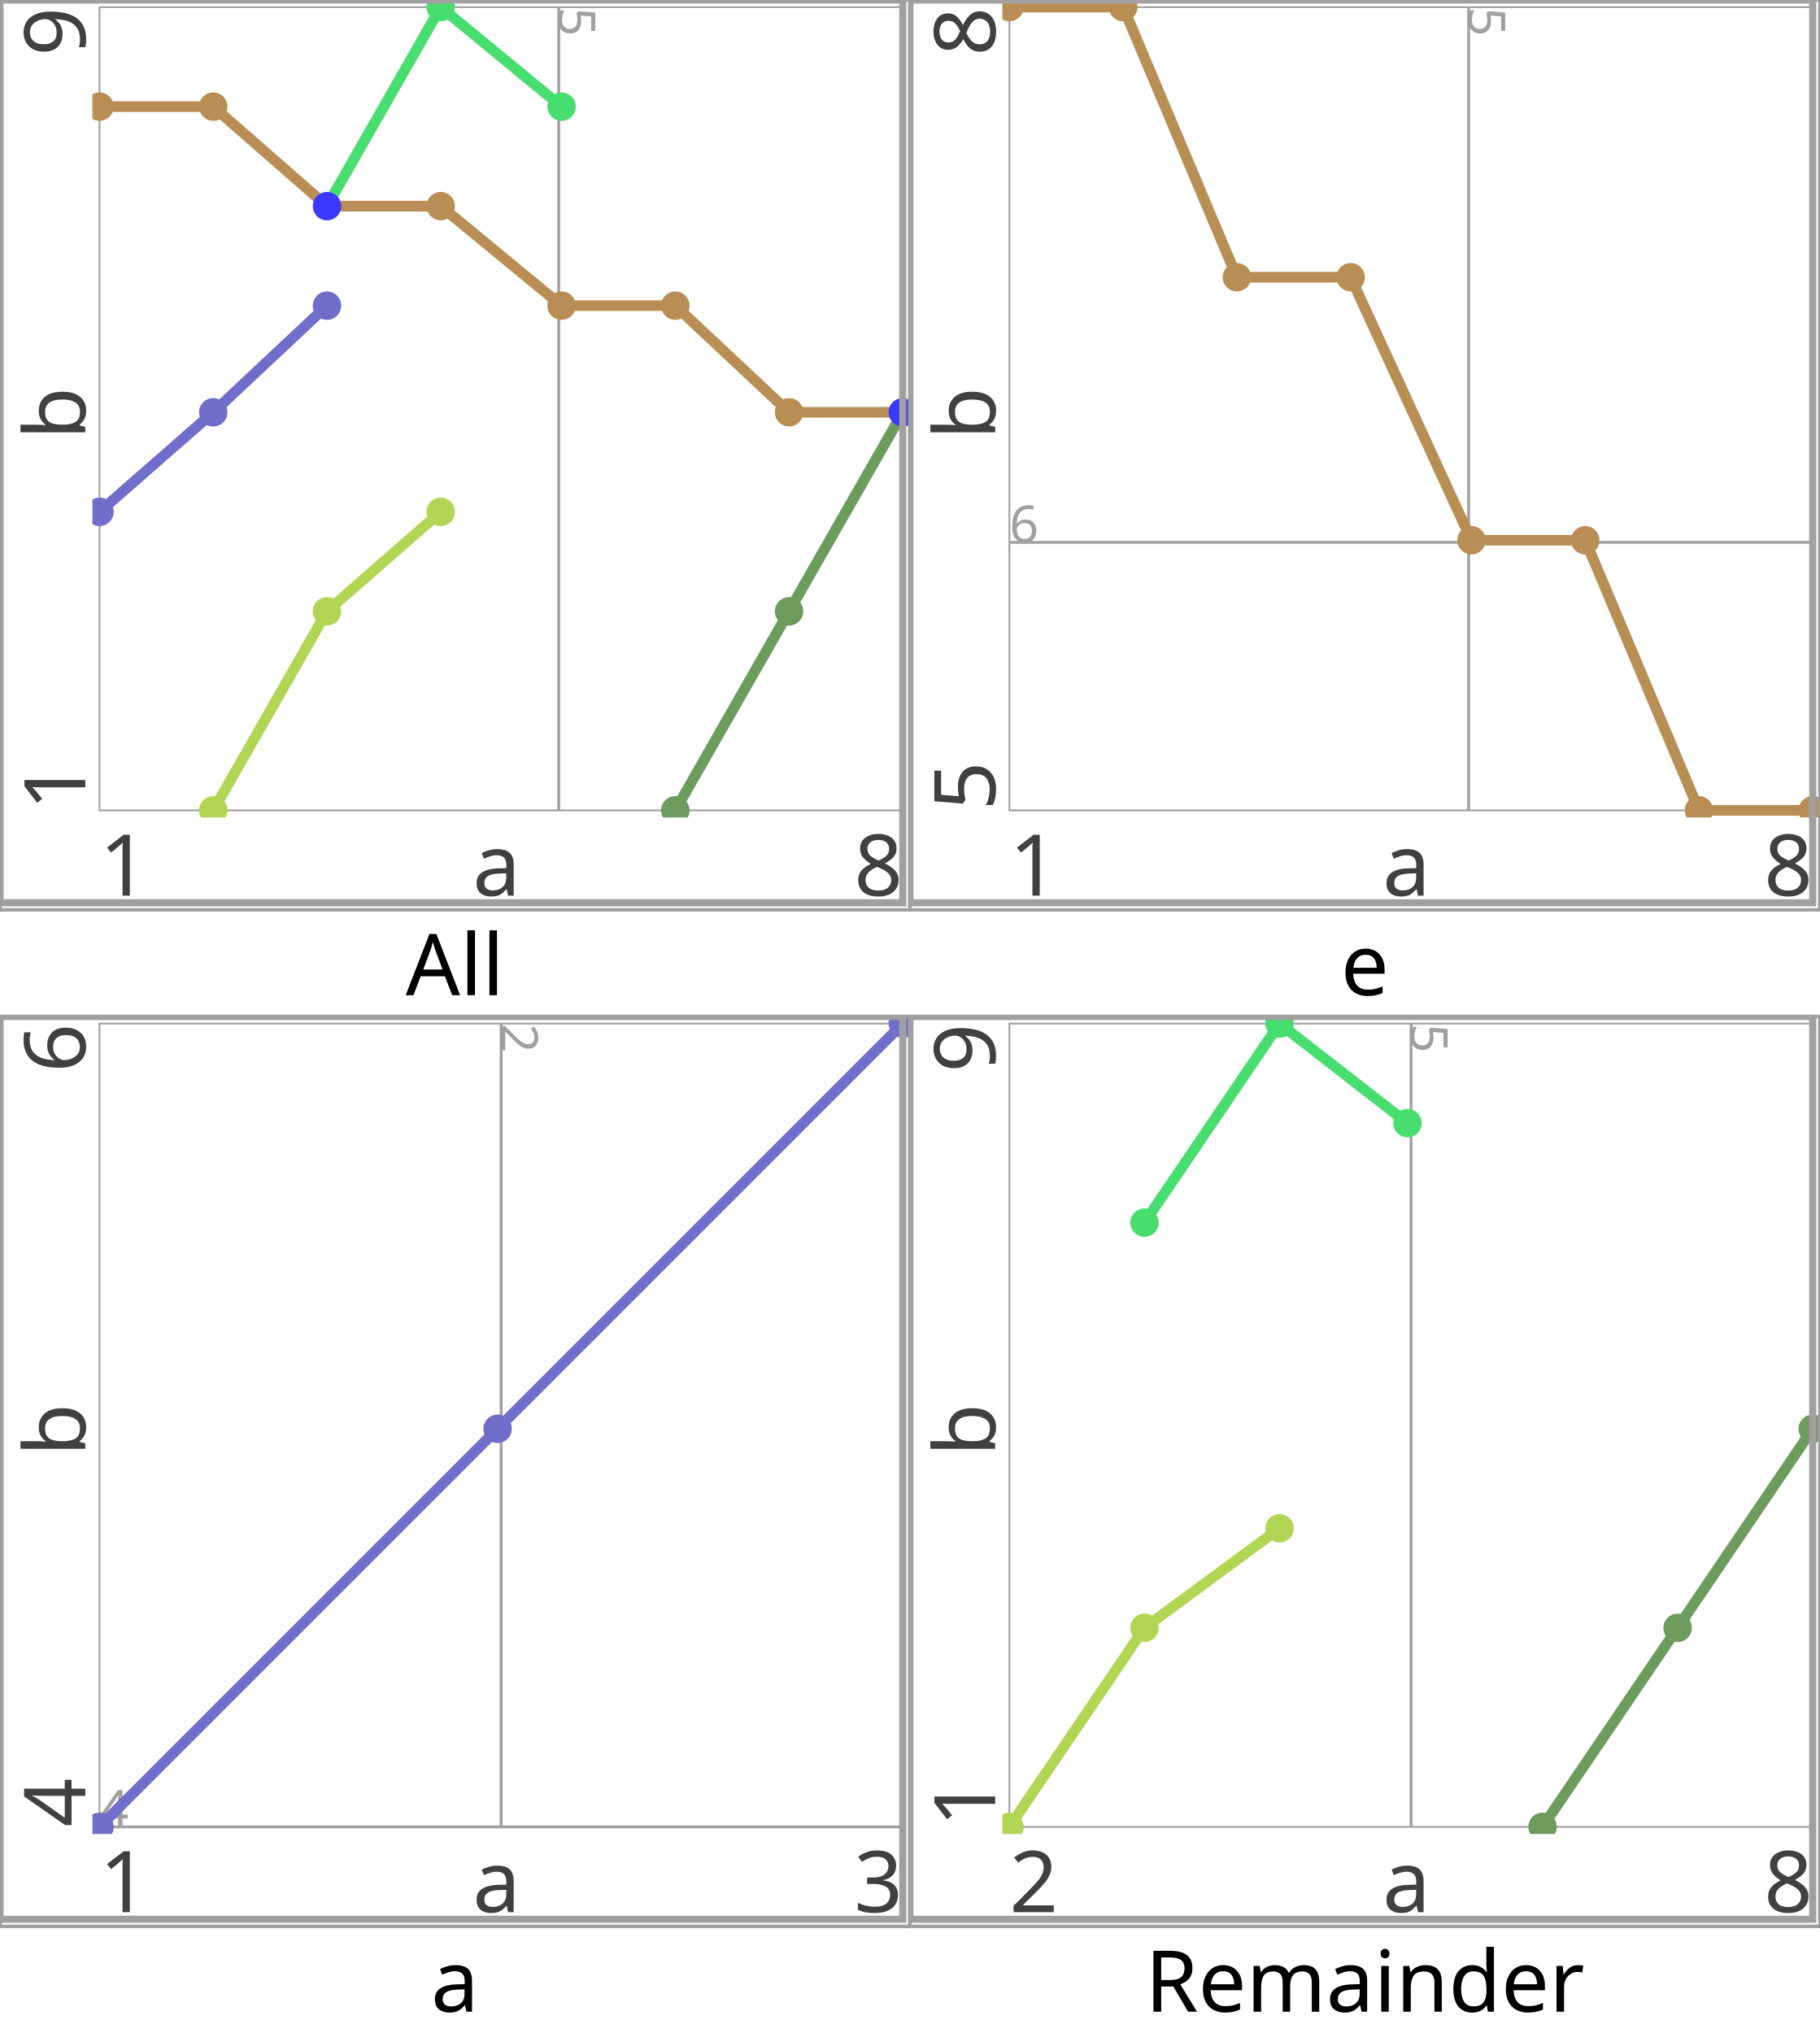
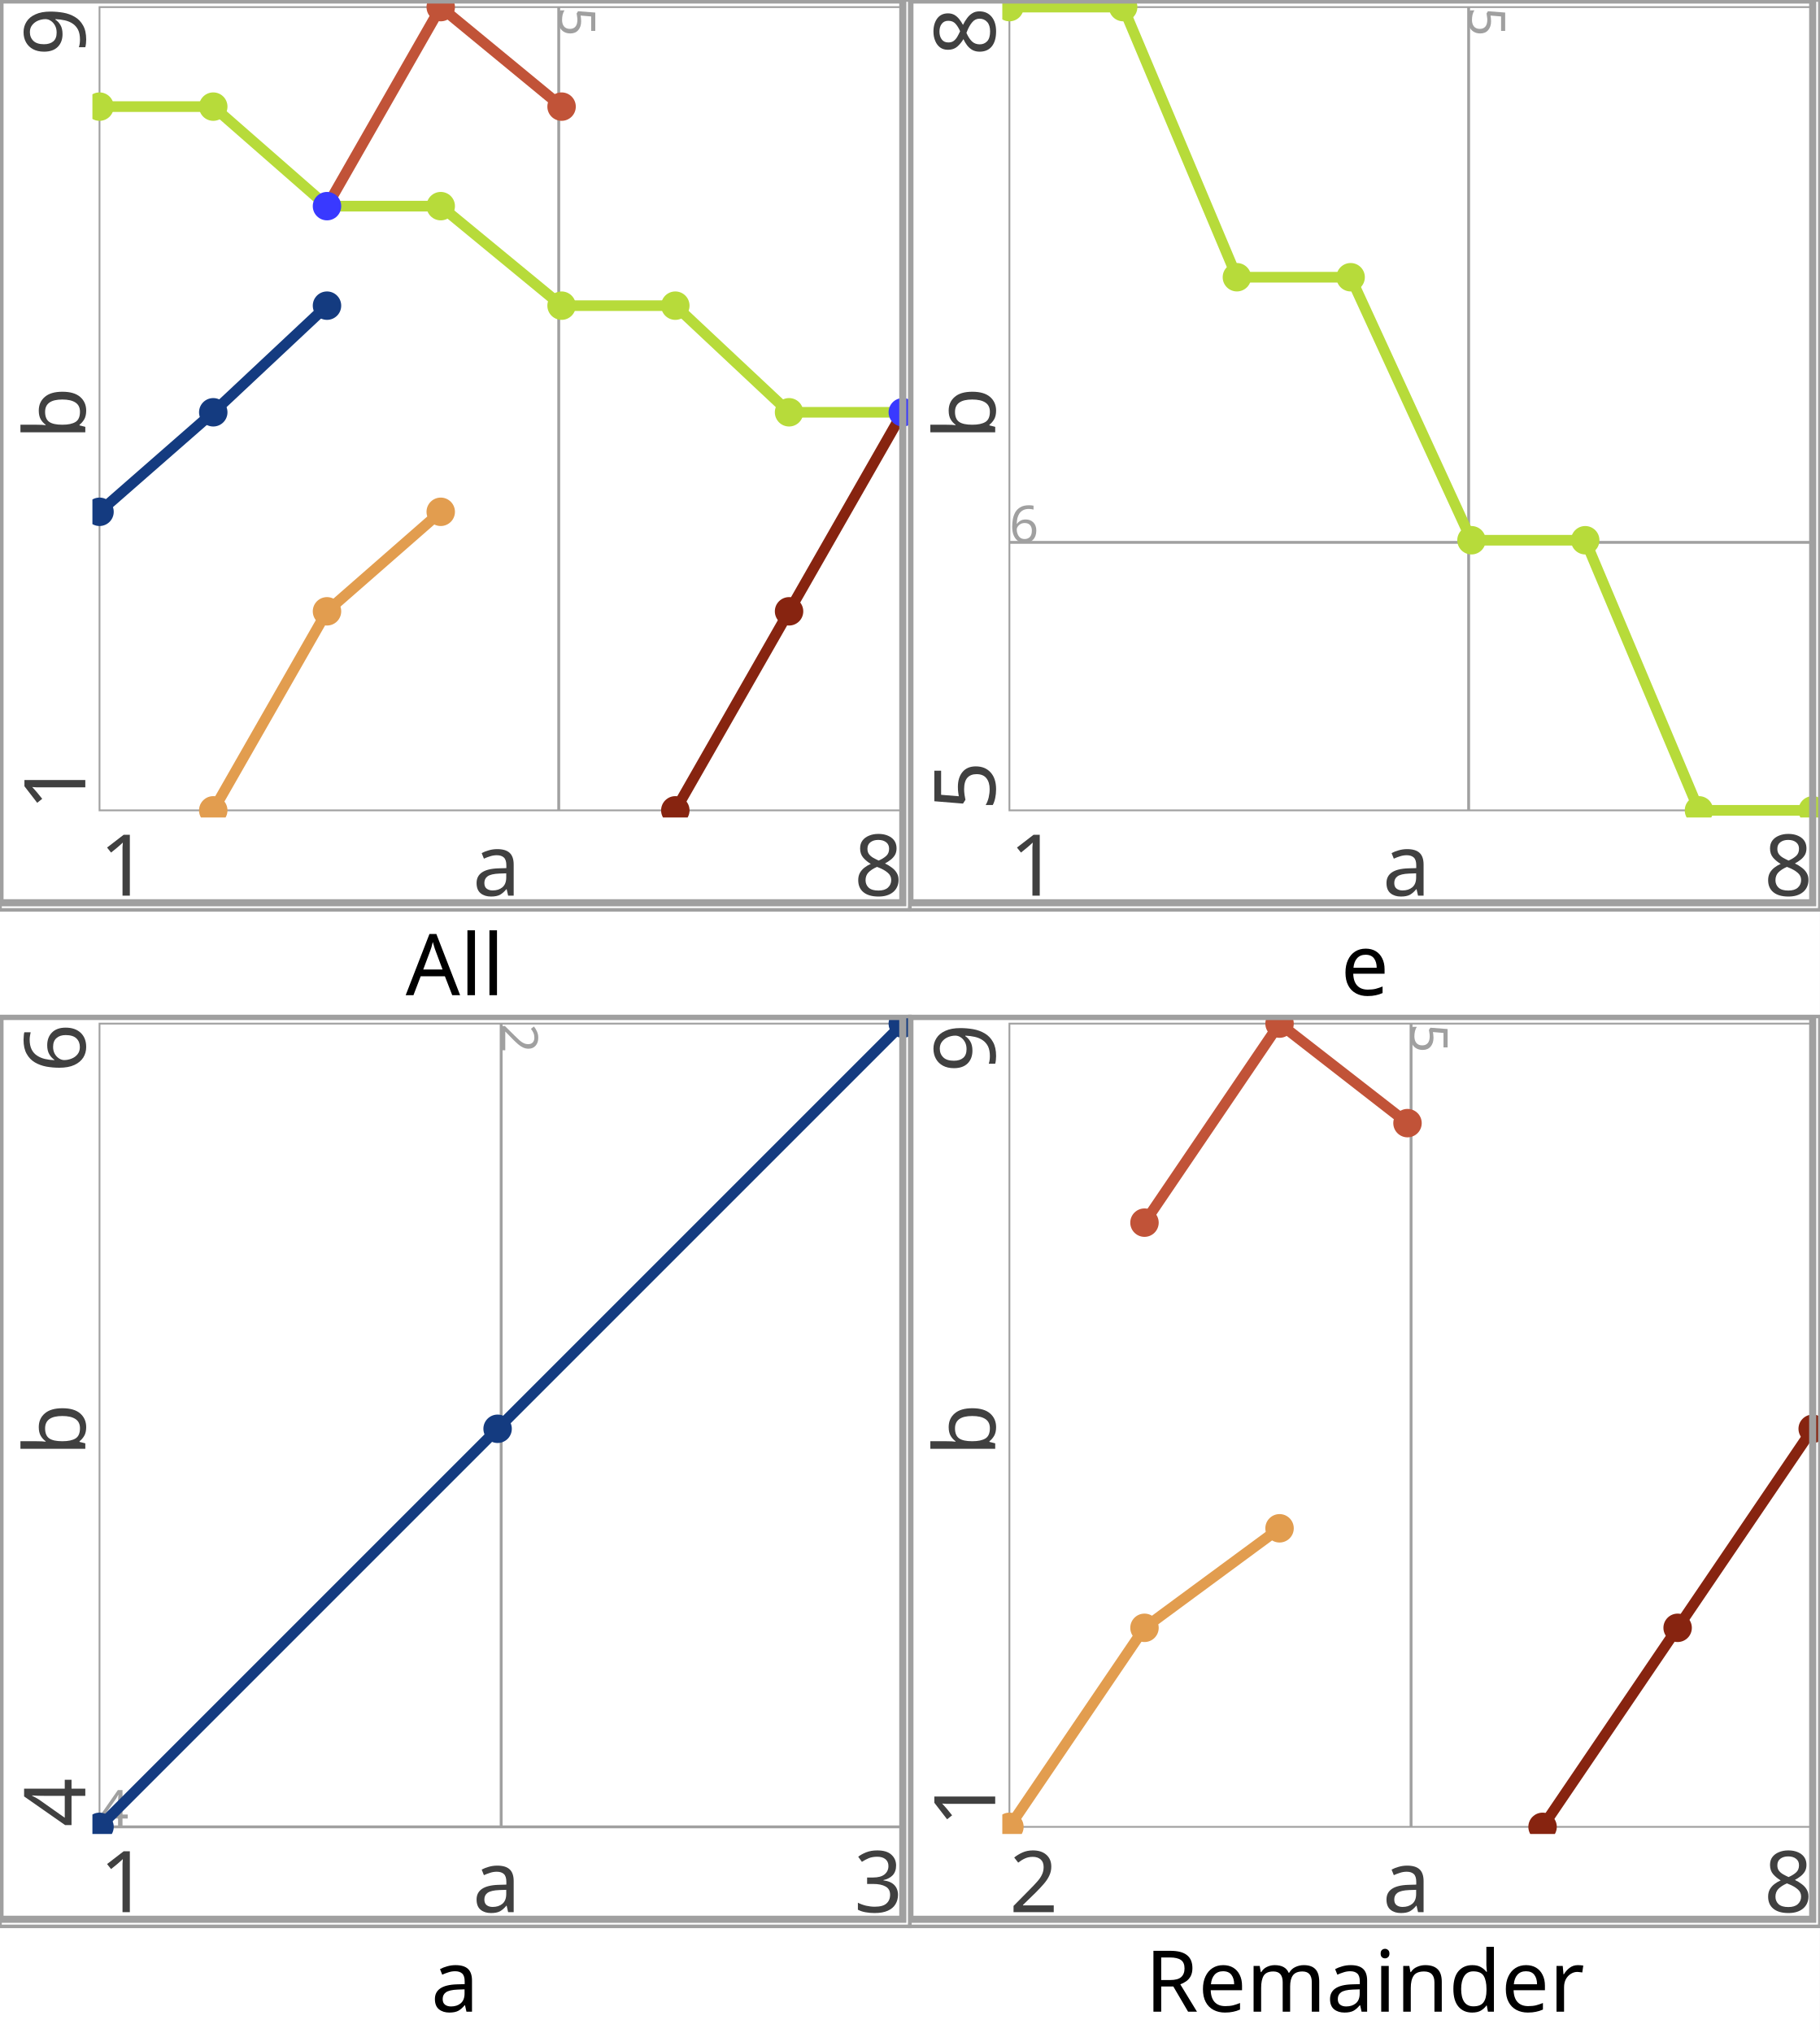
<svg xmlns="http://www.w3.org/2000/svg" id="smallp_TESTID" x="0" y="0" width="256" height="286" font-family="'Noto Sans', sans-serif">
  <rect width="256" height="286" x="0" y="0" fill="#ffffff" />
  <g transform="translate(0,0)">
    <svg id="xyp_TESTID" x="0" y="0" width="128" height="128" font-family="'Noto Sans', sans-serif">
      <defs>
        <clipPath id="plotClip-TESTID">
          <rect x="13" y="0" width="115" height="115" />
        </clipPath>
      </defs>
      <style> .circle-group-TESTID circle { r: 2.0px; } </style>
      <rect x="0" y="0" width="128" height="128" fill="#ffffff" stroke="#ffffff" />
      <text x="14" text-anchor="start" y="126" font-family="'Noto Sans', sans-serif" fill="#404040" font-size="12px">1</text>
      <text x="69.864" text-anchor="middle" y="126" font-family="'Noto Sans', sans-serif" fill="#404040" font-size="12px">a</text>
      <text x="127" text-anchor="end" y="126" font-family="'Noto Sans', sans-serif" fill="#404040" font-size="12px">8</text>
      <text x="12" text-anchor="start" y="114" font-family="'Noto Sans', sans-serif" fill="#404040" font-size="12px" transform="rotate(270,12,114)">1</text>
      <text x="12" text-anchor="middle" y="58.136" font-family="'Noto Sans', sans-serif" fill="#404040" font-size="12px" transform="rotate(270,12,58.136)">b</text>
      <text x="12" text-anchor="end" y="1" font-family="'Noto Sans', sans-serif" fill="#404040" font-size="12px" transform="rotate(270,12,1)">9</text>
      <line x1="78.6" y1="1" x2="78.6" y2="114" stroke="#a0a0a0" stroke-width="0.4" />
      <text x="78.6" text-anchor="start" y="1" font-family="'Noto Sans', sans-serif" fill="#a0a0a0" font-size="7.2px" transform="rotate(90,78.6,1)">5</text>
      <rect x="14" y="1" width="113" height="113" stroke="#a0a0a0" fill="none" stroke-width="0.25" />
      <g fill="none" stroke-width="1.5" stroke-dasharray="none">
-         <path d="M 14 72 L 30 58 L 46 43" stroke="#706ecb" />
-         <path d="M 14 15 L 30 15 L 46 29 L 62 29 L 79 43 L 95 43 L 111 58 L 127 58" stroke="#b98e54" />
-         <path d="M 30 114 L 46 86 L 62 72" stroke="#b1d653" />
-         <path d="M 46 29 L 62 1 L 79 15" stroke="#48de6f" />
-         <path d="M 95 114 L 111 86 L 127 58" stroke="#6c9b5b" />
+         <path d="M 14 72 L 30 58 L 46 43" stroke="#143b80" />
+         <path d="M 14 15 L 30 15 L 46 29 L 62 29 L 79 43 L 95 43 L 111 58 L 127 58" stroke="#b7db3a" />
+         <path d="M 30 114 L 46 86 L 62 72" stroke="#e29d4f" />
+         <path d="M 46 29 L 62 1 L 79 15" stroke="#c15338" />
+         <path d="M 95 114 L 111 86 L 127 58" stroke="#872410" />
      </g>
      <g class="circle-group-TESTID" stroke="none" fill="#3939ff" clip-path="url(#plotClip-TESTID)">
-         <circle cx="111" cy="58" fill="#b98e54" r="2.0" />
-         <circle cx="111" cy="86" fill="#6c9b5b" r="2.0" />
+         <circle cx="111" cy="58" fill="#b7db3a" r="2.0" />
+         <circle cx="111" cy="86" fill="#872410" r="2.0" />
        <circle cx="127" cy="58" fill="#3939ff" r="2.0" />
-         <circle cx="14" cy="15" fill="#b98e54" r="2.0" />
-         <circle cx="14" cy="72" fill="#706ecb" r="2.0" />
-         <circle cx="30" cy="114" fill="#b1d653" r="2.0" />
-         <circle cx="30" cy="15" fill="#b98e54" r="2.0" />
-         <circle cx="30" cy="58" fill="#706ecb" r="2.0" />
+         <circle cx="14" cy="15" fill="#b7db3a" r="2.0" />
+         <circle cx="14" cy="72" fill="#143b80" r="2.0" />
+         <circle cx="30" cy="114" fill="#e29d4f" r="2.0" />
+         <circle cx="30" cy="15" fill="#b7db3a" r="2.0" />
+         <circle cx="30" cy="58" fill="#143b80" r="2.0" />
        <circle cx="46" cy="29" fill="#3939ff" r="2.0" />
-         <circle cx="46" cy="43" fill="#706ecb" r="2.0" />
-         <circle cx="46" cy="86" fill="#b1d653" r="2.0" />
-         <circle cx="62" cy="1" fill="#48de6f" r="2.0" />
-         <circle cx="62" cy="29" fill="#b98e54" r="2.0" />
-         <circle cx="62" cy="72" fill="#b1d653" r="2.0" />
-         <circle cx="79" cy="15" fill="#48de6f" r="2.0" />
-         <circle cx="79" cy="43" fill="#b98e54" r="2.0" />
-         <circle cx="95" cy="114" fill="#6c9b5b" r="2.0" />
-         <circle cx="95" cy="43" fill="#b98e54" r="2.0" />
+         <circle cx="46" cy="43" fill="#143b80" r="2.0" />
+         <circle cx="46" cy="86" fill="#e29d4f" r="2.0" />
+         <circle cx="62" cy="1" fill="#c15338" r="2.0" />
+         <circle cx="62" cy="29" fill="#b7db3a" r="2.0" />
+         <circle cx="62" cy="72" fill="#e29d4f" r="2.0" />
+         <circle cx="79" cy="15" fill="#c15338" r="2.0" />
+         <circle cx="79" cy="43" fill="#b7db3a" r="2.0" />
+         <circle cx="95" cy="114" fill="#872410" r="2.0" />
+         <circle cx="95" cy="43" fill="#b7db3a" r="2.0" />
      </g>
      <rect x="0" y="0" width="127" height="127" fill="none" stroke="#a0a0a0" stroke-width="1" />
    </svg>
  </g>
  <rect width="128" height="128" x="0" y="0" fill="none" stroke="#a0a0a0" stroke-width="0.5" />
  <text x="64.0" text-anchor="middle" y="140" font-family="'Noto Sans', sans-serif" fill="#000000" font-size="12px">All</text>
  <g transform="translate(128,0)">
    <svg id="xyp_TESTID" x="0" y="0" width="128" height="128" font-family="'Noto Sans', sans-serif">
      <defs>
        <clipPath id="plotClip-TESTID">
          <rect x="13" y="0" width="115" height="115" />
        </clipPath>
      </defs>
      <style> .circle-group-TESTID circle { r: 2.0px; } </style>
      <rect x="0" y="0" width="128" height="128" fill="#ffffff" stroke="#ffffff" />
      <text x="14" text-anchor="start" y="126" font-family="'Noto Sans', sans-serif" fill="#404040" font-size="12px">1</text>
      <text x="69.864" text-anchor="middle" y="126" font-family="'Noto Sans', sans-serif" fill="#404040" font-size="12px">a</text>
      <text x="127" text-anchor="end" y="126" font-family="'Noto Sans', sans-serif" fill="#404040" font-size="12px">8</text>
      <text x="12" text-anchor="start" y="114" font-family="'Noto Sans', sans-serif" fill="#404040" font-size="12px" transform="rotate(270,12,114)">5</text>
      <text x="12" text-anchor="middle" y="58.136" font-family="'Noto Sans', sans-serif" fill="#404040" font-size="12px" transform="rotate(270,12,58.136)">b</text>
      <text x="12" text-anchor="end" y="1" font-family="'Noto Sans', sans-serif" fill="#404040" font-size="12px" transform="rotate(270,12,1)">8</text>
      <line x1="78.6" y1="1" x2="78.6" y2="114" stroke="#a0a0a0" stroke-width="0.4" />
      <text x="78.6" text-anchor="start" y="1" font-family="'Noto Sans', sans-serif" fill="#a0a0a0" font-size="7.2px" transform="rotate(90,78.6,1)">5</text>
      <line x1="14" y1="76.3" x2="127" y2="76.3" stroke="#a0a0a0" stroke-width="0.4" />
      <text x="14" text-anchor="start" y="76.3" font-family="'Noto Sans', sans-serif" fill="#a0a0a0" font-size="7.2px">6</text>
      <rect x="14" y="1" width="113" height="113" stroke="#a0a0a0" fill="none" stroke-width="0.25" />
      <g fill="none" stroke-width="1.5" stroke-dasharray="none">
-         <path d="M 14 1 L 30 1 L 46 39 L 62 39 L 79 76 L 95 76 L 111 114 L 127 114" stroke="#b98e54" />
+         <path d="M 14 1 L 30 1 L 46 39 L 62 39 L 79 76 L 95 76 L 111 114 L 127 114" stroke="#b7db3a" />
      </g>
      <g class="circle-group-TESTID" stroke="none" fill="#3939ff" clip-path="url(#plotClip-TESTID)">
-         <circle cx="111" cy="114" fill="#b98e54" r="2.0" />
-         <circle cx="127" cy="114" fill="#b98e54" r="2.0" />
-         <circle cx="14" cy="1" fill="#b98e54" r="2.0" />
-         <circle cx="30" cy="1" fill="#b98e54" r="2.0" />
-         <circle cx="46" cy="39" fill="#b98e54" r="2.0" />
-         <circle cx="62" cy="39" fill="#b98e54" r="2.0" />
-         <circle cx="79" cy="76" fill="#b98e54" r="2.0" />
-         <circle cx="95" cy="76" fill="#b98e54" r="2.0" />
+         <circle cx="111" cy="114" fill="#b7db3a" r="2.0" />
+         <circle cx="127" cy="114" fill="#b7db3a" r="2.0" />
+         <circle cx="14" cy="1" fill="#b7db3a" r="2.0" />
+         <circle cx="30" cy="1" fill="#b7db3a" r="2.0" />
+         <circle cx="46" cy="39" fill="#b7db3a" r="2.0" />
+         <circle cx="62" cy="39" fill="#b7db3a" r="2.0" />
+         <circle cx="79" cy="76" fill="#b7db3a" r="2.0" />
+         <circle cx="95" cy="76" fill="#b7db3a" r="2.0" />
      </g>
      <rect x="0" y="0" width="127" height="127" fill="none" stroke="#a0a0a0" stroke-width="1" />
    </svg>
  </g>
  <rect width="128" height="128" x="128" y="0" fill="none" stroke="#a0a0a0" stroke-width="0.5" />
  <text x="192.0" text-anchor="middle" y="140" font-family="'Noto Sans', sans-serif" fill="#000000" font-size="12px">e</text>
  <g transform="translate(0,143)">
    <svg id="xyp_TESTID" x="0" y="0" width="128" height="128" font-family="'Noto Sans', sans-serif">
      <defs>
        <clipPath id="plotClip-TESTID">
          <rect x="13" y="0" width="115" height="115" />
        </clipPath>
      </defs>
      <style> .circle-group-TESTID circle { r: 2.0px; } </style>
      <rect x="0" y="0" width="128" height="128" fill="#ffffff" stroke="#ffffff" />
      <text x="14" text-anchor="start" y="126" font-family="'Noto Sans', sans-serif" fill="#404040" font-size="12px">1</text>
      <text x="69.864" text-anchor="middle" y="126" font-family="'Noto Sans', sans-serif" fill="#404040" font-size="12px">a</text>
      <text x="127" text-anchor="end" y="126" font-family="'Noto Sans', sans-serif" fill="#404040" font-size="12px">3</text>
      <text x="12" text-anchor="start" y="114" font-family="'Noto Sans', sans-serif" fill="#404040" font-size="12px" transform="rotate(270,12,114)">4</text>
      <text x="12" text-anchor="middle" y="58.136" font-family="'Noto Sans', sans-serif" fill="#404040" font-size="12px" transform="rotate(270,12,58.136)">b</text>
      <text x="12" text-anchor="end" y="1" font-family="'Noto Sans', sans-serif" fill="#404040" font-size="12px" transform="rotate(270,12,1)">6</text>
      <line x1="70.5" y1="1" x2="70.5" y2="114" stroke="#a0a0a0" stroke-width="0.4" />
      <text x="70.5" text-anchor="start" y="1" font-family="'Noto Sans', sans-serif" fill="#a0a0a0" font-size="7.2px" transform="rotate(90,70.5,1)">2</text>
      <line x1="14" y1="114.0" x2="127" y2="114.0" stroke="#a0a0a0" stroke-width="0.4" />
      <text x="14" text-anchor="start" y="114.0" font-family="'Noto Sans', sans-serif" fill="#a0a0a0" font-size="7.2px">4</text>
      <rect x="14" y="1" width="113" height="113" stroke="#a0a0a0" fill="none" stroke-width="0.25" />
      <g fill="none" stroke-width="1.5" stroke-dasharray="none">
-         <path d="M 14 114 L 70 58 L 127 1" stroke="#706ecb" />
+         <path d="M 14 114 L 70 58 L 127 1" stroke="#143b80" />
      </g>
      <g class="circle-group-TESTID" stroke="none" fill="#3939ff" clip-path="url(#plotClip-TESTID)">
-         <circle cx="127" cy="1" fill="#706ecb" r="2.0" />
-         <circle cx="14" cy="114" fill="#706ecb" r="2.0" />
-         <circle cx="70" cy="58" fill="#706ecb" r="2.0" />
+         <circle cx="127" cy="1" fill="#143b80" r="2.0" />
+         <circle cx="14" cy="114" fill="#143b80" r="2.0" />
+         <circle cx="70" cy="58" fill="#143b80" r="2.0" />
      </g>
      <rect x="0" y="0" width="127" height="127" fill="none" stroke="#a0a0a0" stroke-width="1" />
    </svg>
  </g>
  <rect width="128" height="128" x="0" y="143" fill="none" stroke="#a0a0a0" stroke-width="0.5" />
  <text x="64.0" text-anchor="middle" y="283" font-family="'Noto Sans', sans-serif" fill="#000000" font-size="12px">a</text>
  <g transform="translate(128,143)">
    <svg id="xyp_TESTID" x="0" y="0" width="128" height="128" font-family="'Noto Sans', sans-serif">
      <defs>
        <clipPath id="plotClip-TESTID">
          <rect x="13" y="0" width="115" height="115" />
        </clipPath>
      </defs>
      <style> .circle-group-TESTID circle { r: 2.0px; } </style>
      <rect x="0" y="0" width="128" height="128" fill="#ffffff" stroke="#ffffff" />
      <text x="14" text-anchor="start" y="126" font-family="'Noto Sans', sans-serif" fill="#404040" font-size="12px">2</text>
      <text x="69.864" text-anchor="middle" y="126" font-family="'Noto Sans', sans-serif" fill="#404040" font-size="12px">a</text>
      <text x="127" text-anchor="end" y="126" font-family="'Noto Sans', sans-serif" fill="#404040" font-size="12px">8</text>
      <text x="12" text-anchor="start" y="114" font-family="'Noto Sans', sans-serif" fill="#404040" font-size="12px" transform="rotate(270,12,114)">1</text>
      <text x="12" text-anchor="middle" y="58.136" font-family="'Noto Sans', sans-serif" fill="#404040" font-size="12px" transform="rotate(270,12,58.136)">b</text>
      <text x="12" text-anchor="end" y="1" font-family="'Noto Sans', sans-serif" fill="#404040" font-size="12px" transform="rotate(270,12,1)">9</text>
      <line x1="70.5" y1="1" x2="70.5" y2="114" stroke="#a0a0a0" stroke-width="0.4" />
      <text x="70.5" text-anchor="start" y="1" font-family="'Noto Sans', sans-serif" fill="#a0a0a0" font-size="7.2px" transform="rotate(90,70.5,1)">5</text>
      <rect x="14" y="1" width="113" height="113" stroke="#a0a0a0" fill="none" stroke-width="0.25" />
      <g fill="none" stroke-width="1.5" stroke-dasharray="none">
-         <path d="M 14 114 L 33 86 L 52 72" stroke="#b1d653" />
-         <path d="M 33 29 L 52 1 L 70 15" stroke="#48de6f" />
-         <path d="M 89 114 L 108 86 L 127 58" stroke="#6c9b5b" />
+         <path d="M 14 114 L 33 86 L 52 72" stroke="#e29d4f" />
+         <path d="M 33 29 L 52 1 L 70 15" stroke="#c15338" />
+         <path d="M 89 114 L 108 86 L 127 58" stroke="#872410" />
      </g>
      <g class="circle-group-TESTID" stroke="none" fill="#3939ff" clip-path="url(#plotClip-TESTID)">
-         <circle cx="108" cy="86" fill="#6c9b5b" r="2.0" />
-         <circle cx="127" cy="58" fill="#6c9b5b" r="2.0" />
-         <circle cx="14" cy="114" fill="#b1d653" r="2.0" />
-         <circle cx="33" cy="29" fill="#48de6f" r="2.0" />
-         <circle cx="33" cy="86" fill="#b1d653" r="2.0" />
-         <circle cx="52" cy="1" fill="#48de6f" r="2.0" />
-         <circle cx="52" cy="72" fill="#b1d653" r="2.0" />
-         <circle cx="70" cy="15" fill="#48de6f" r="2.0" />
-         <circle cx="89" cy="114" fill="#6c9b5b" r="2.0" />
+         <circle cx="108" cy="86" fill="#872410" r="2.0" />
+         <circle cx="127" cy="58" fill="#872410" r="2.0" />
+         <circle cx="14" cy="114" fill="#e29d4f" r="2.0" />
+         <circle cx="33" cy="29" fill="#c15338" r="2.0" />
+         <circle cx="33" cy="86" fill="#e29d4f" r="2.0" />
+         <circle cx="52" cy="1" fill="#c15338" r="2.0" />
+         <circle cx="52" cy="72" fill="#e29d4f" r="2.0" />
+         <circle cx="70" cy="15" fill="#c15338" r="2.0" />
+         <circle cx="89" cy="114" fill="#872410" r="2.0" />
      </g>
      <rect x="0" y="0" width="127" height="127" fill="none" stroke="#a0a0a0" stroke-width="1" />
    </svg>
  </g>
  <rect width="128" height="128" x="128" y="143" fill="none" stroke="#a0a0a0" stroke-width="0.5" />
  <text x="192.0" text-anchor="middle" y="283" font-family="'Noto Sans', sans-serif" fill="#000000" font-size="12px">Remainder</text>
</svg>
